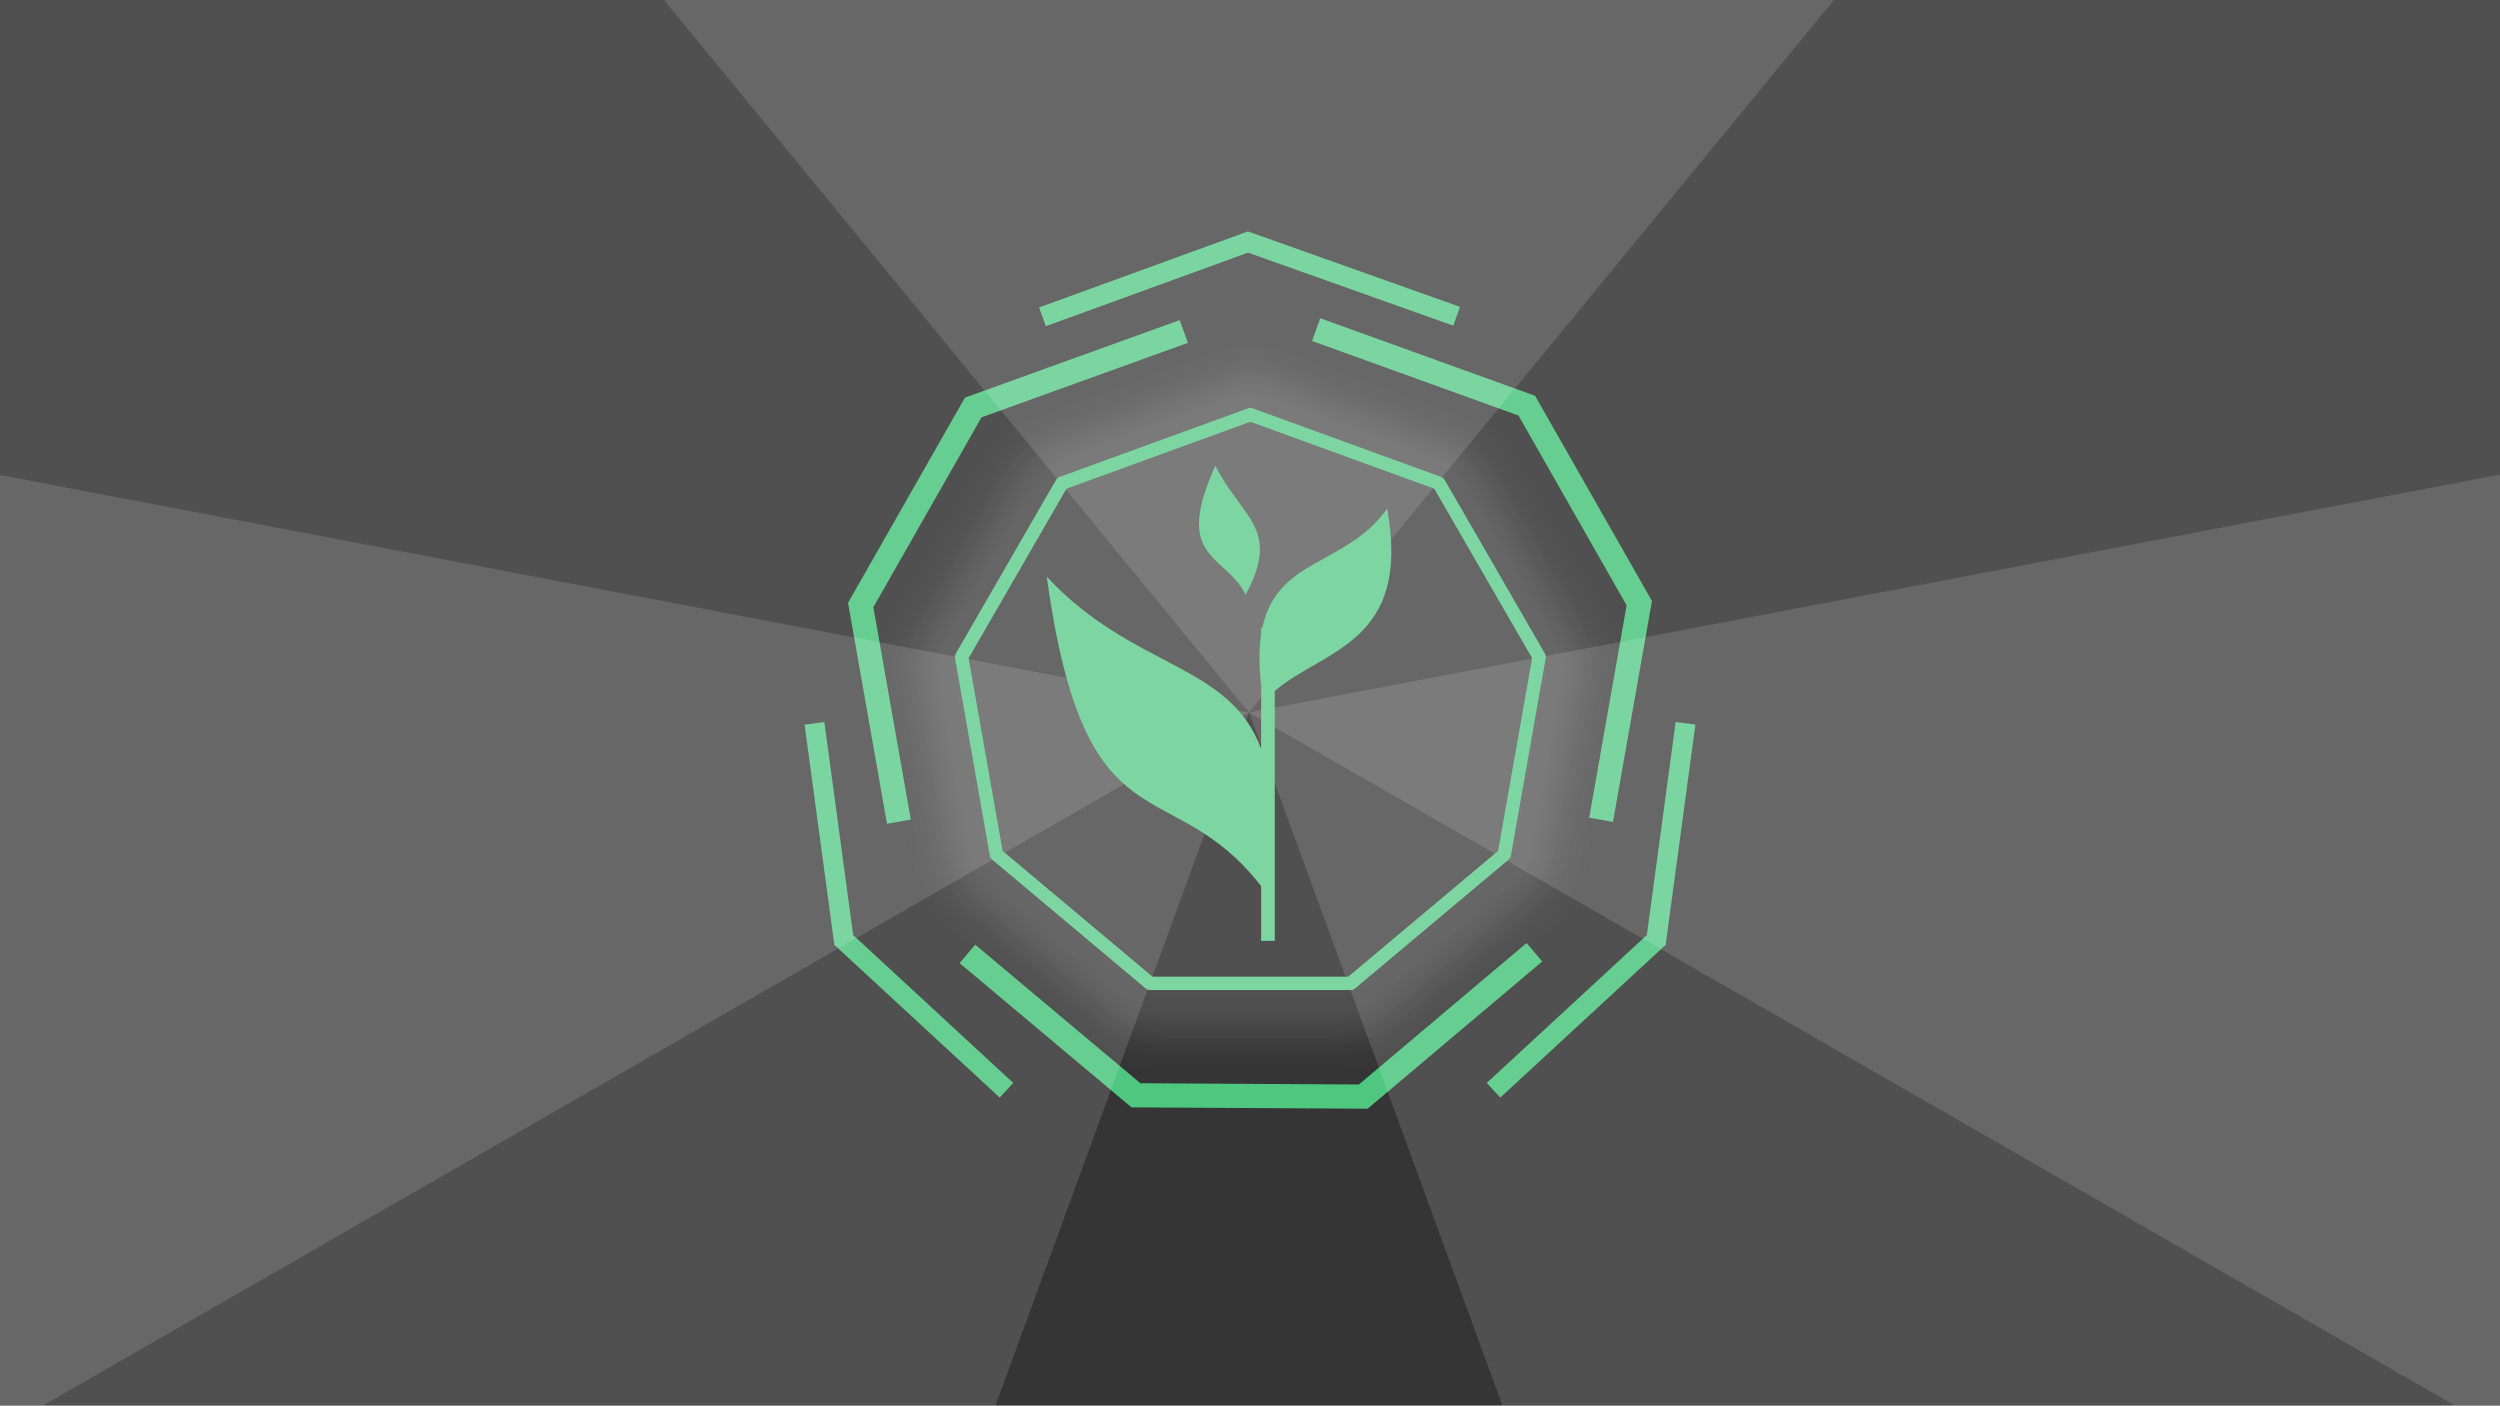
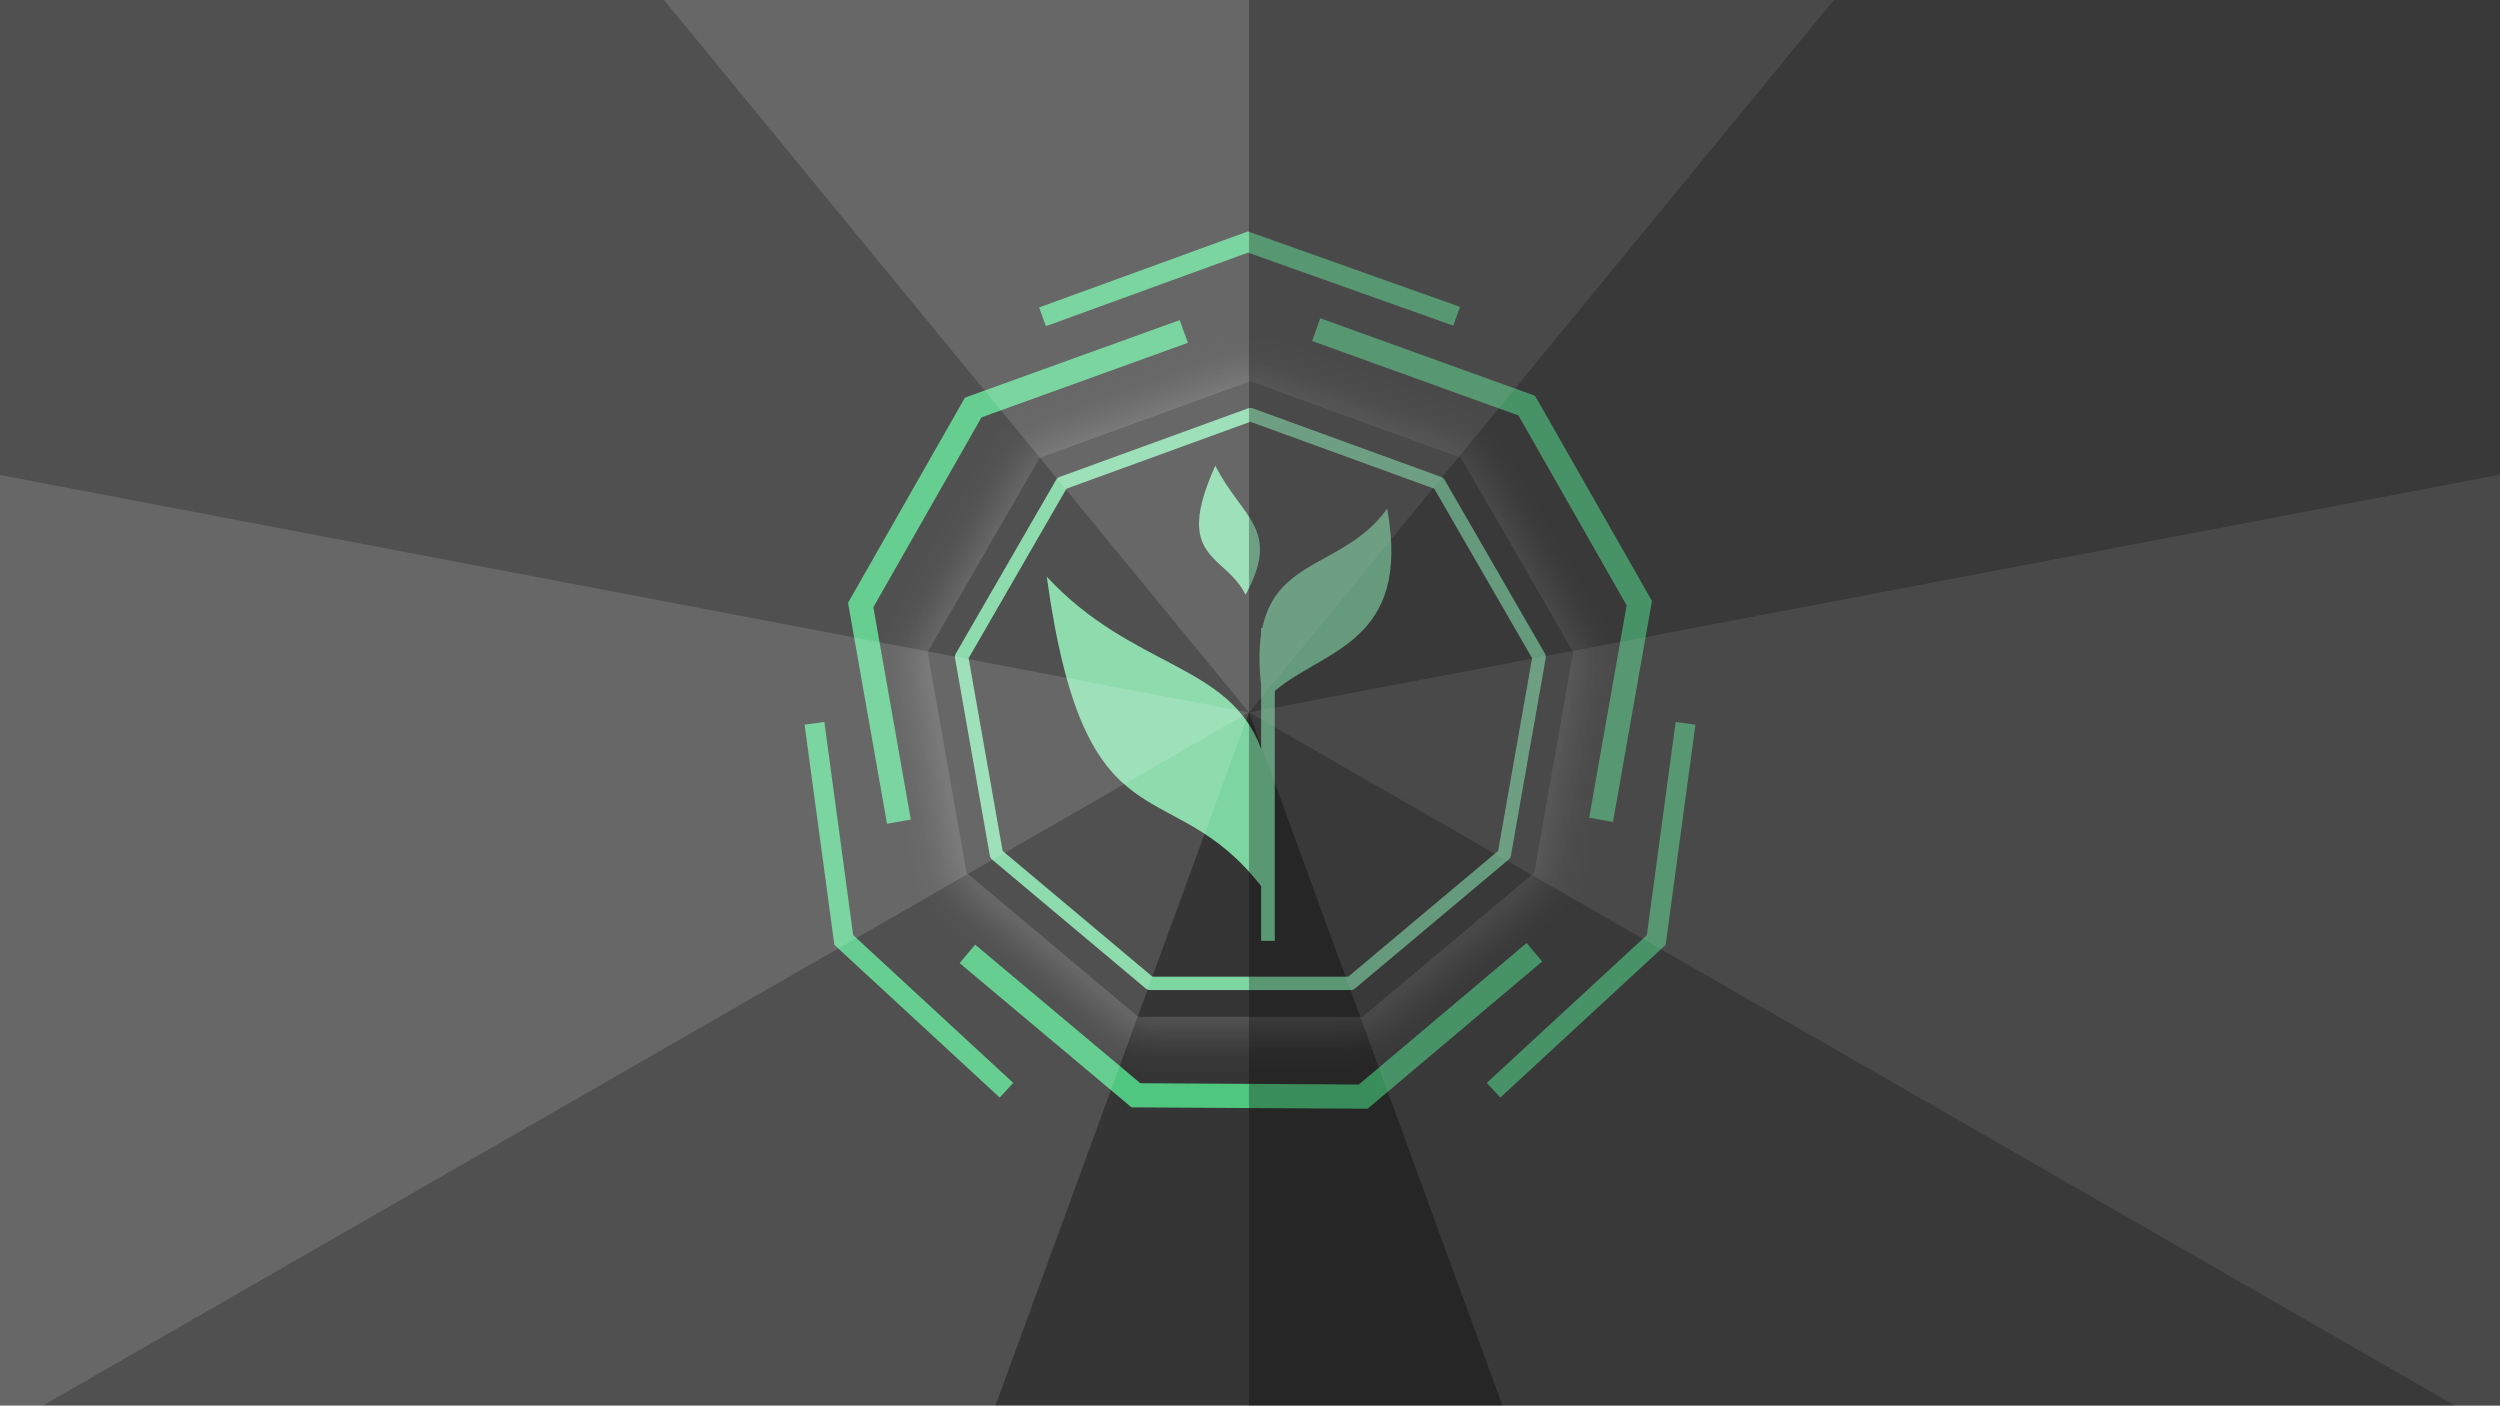
<svg xmlns="http://www.w3.org/2000/svg" xmlns:ns2="http://www.openswatchbook.org/uri/2009/osb" xmlns:xlink="http://www.w3.org/1999/xlink" width="1366" height="768" viewBox="0 0 361.421 203.2" version="1.1" id="svg8">
  <defs id="defs2">
    <linearGradient gradientTransform="translate(-441.3307,-138.5281)" xlink:href="#linearGradient2407" id="linearGradient2409" x1="384.678" y1="218.612" x2="404.333" y2="218.612" gradientUnits="userSpaceOnUse" />
    <linearGradient id="linearGradient2407" ns2:paint="solid" gradientTransform="matrix(0.5434819,0,0,0.5434819,1049.031,374.6757)">
      <stop style="stop-color:#09ae97;stop-opacity:1;" offset="0" id="stop2405" />
    </linearGradient>
    <linearGradient gradientTransform="translate(-441.3307,-138.5281)" xlink:href="#linearGradient2383" id="linearGradient2385" x1="358.485" y1="218.612" x2="378.14" y2="218.612" gradientUnits="userSpaceOnUse" />
    <linearGradient id="linearGradient2383" ns2:paint="solid">
      <stop style="stop-color:#00d4aa;stop-opacity:1;" offset="0" id="stop2381" />
    </linearGradient>
    <linearGradient gradientTransform="translate(-441.3307,-138.5281)" xlink:href="#linearGradient2389" id="linearGradient2391" x1="331.224" y1="218.612" x2="350.879" y2="218.612" gradientUnits="userSpaceOnUse" />
    <linearGradient id="linearGradient2389" ns2:paint="solid" gradientTransform="matrix(0.06515216,-0.02560865,0.02560865,0.06515216,-609.8612,182.4679)">
      <stop style="stop-color:#e8f8ee;stop-opacity:1;" offset="0" id="stop2387" />
    </linearGradient>
    <linearGradient gradientTransform="translate(-441.3307,-138.5281)" xlink:href="#linearGradient2395" id="linearGradient2397" x1="304.649" y1="218.381" x2="324.304" y2="218.381" gradientUnits="userSpaceOnUse" />
    <linearGradient id="linearGradient2395" ns2:paint="solid">
      <stop style="stop-color:#4fc780;stop-opacity:1;" offset="0" id="stop2393" />
    </linearGradient>
    <linearGradient gradientTransform="translate(-441.3307,-138.5281)" xlink:href="#linearGradient2401" id="linearGradient2403" x1="271.387" y1="218.381" x2="291.042" y2="218.381" gradientUnits="userSpaceOnUse" />
    <linearGradient id="linearGradient2401" ns2:paint="solid">
      <stop style="stop-color:#afe9c6;stop-opacity:1;" offset="0" id="stop2399" />
    </linearGradient>
    <clipPath clipPathUnits="userSpaceOnUse" id="clipPath1003">
      <rect style="opacity:0.97;fill:#000000;fill-opacity:0.194;stroke:none;stroke-width:2.165;stroke-linecap:round;stroke-linejoin:round;stroke-miterlimit:4;stroke-dasharray:none;stroke-dashoffset:0;stroke-opacity:1;paint-order:normal" id="rect1005" width="361.421" height="203.2" x="0" y="93.8" />
    </clipPath>
    <filter style="color-interpolation-filters:sRGB" id="filter888" x="-0.067" width="1.133" y="-0.068" height="1.135">
      <feGaussianBlur stdDeviation="2.816" id="feGaussianBlur890" />
    </filter>
    <clipPath clipPathUnits="userSpaceOnUse" id="clipPath4272">
      <rect y="93.8" x="0" height="203.2" width="361.421" id="rect4274" style="opacity:1;fill:#353535;fill-opacity:1;stroke:none;stroke-width:2.165;stroke-linecap:round;stroke-linejoin:round;stroke-miterlimit:4;stroke-dasharray:none;stroke-dashoffset:0;stroke-opacity:1;paint-order:normal" />
    </clipPath>
  </defs>
  <g id="layer1" transform="translate(0,-93.8)">
    <rect style="opacity:1;fill:#353535;fill-opacity:1;stroke:none;stroke-width:2.165;stroke-linecap:round;stroke-linejoin:round;stroke-miterlimit:4;stroke-dasharray:none;stroke-dashoffset:0;stroke-opacity:1;paint-order:normal" id="rect1110" width="361.421" height="203.2" x="0" y="93.8" />
+     <path d="m 225.272,222.679 -26.963,22.625 -35.197,0 -26.963,-22.625 -6.112,-34.663 17.599,-30.482 33.075,-12.038 33.075,12.038 17.599,30.482 z" id="path1011" style="opacity:1;fill:#ffffff;fill-opacity:0.17;stroke:none;stroke-width:2.351;stroke-linecap:round;stroke-linejoin:round;stroke-miterlimit:4;stroke-dasharray:none;stroke-dashoffset:0;stroke-opacity:1;paint-order:normal;filter:url(#filter888)" transform="matrix(0.9608468,0,0,0.9608468,7.07539,7.650524)" />
    <path style="fill:none;fill-opacity:1;fill-rule:evenodd;stroke:#4fc780;stroke-width:3.493;stroke-linecap:butt;stroke-linejoin:miter;stroke-miterlimit:4;stroke-dasharray:none;stroke-opacity:1" d="m 139.855,231.702 24.364,20.443 32.864,0.19 24.74,-20.87" id="path1028" />
    <path style="fill:none;fill-rule:evenodd;stroke:#4fc780;stroke-width:2.884;stroke-linecap:butt;stroke-linejoin:miter;stroke-miterlimit:4;stroke-dasharray:none;stroke-opacity:1" d="m 150.714,139.601 29.703,-10.811 30.168,10.73" id="path1026" />
    <g id="g1036" transform="translate(0.06029166)">
      <path style="fill:none;fill-opacity:1;fill-rule:evenodd;stroke:#4fc780;stroke-width:3.493;stroke-linecap:butt;stroke-linejoin:miter;stroke-miterlimit:4;stroke-dasharray:none;stroke-opacity:1" d="m 231.407,212.32 5.523,-31.321 -16.267,-28.556 -30.444,-10.991" id="path1030" />
      <path id="path1032" d="m 129.893,212.587 -5.523,-31.321 16.267,-28.556 30.444,-10.991" style="fill:none;fill-opacity:1;fill-rule:evenodd;stroke:#4fc780;stroke-width:3.493;stroke-linecap:butt;stroke-linejoin:miter;stroke-miterlimit:4;stroke-dasharray:none;stroke-opacity:1" />
    </g>
    <g id="g1044" transform="translate(0.2526667)">
      <path style="fill:none;fill-rule:evenodd;stroke:#4fc780;stroke-width:2.884;stroke-linecap:butt;stroke-linejoin:miter;stroke-miterlimit:4;stroke-dasharray:none;stroke-opacity:1" d="m 243.423,198.366 -4.235,31.324 -23.524,21.723" id="path1038" />
      <path id="path1040" d="m 117.493,198.366 4.235,31.324 23.524,21.723" style="fill:none;fill-rule:evenodd;stroke:#4fc780;stroke-width:2.884;stroke-linecap:butt;stroke-linejoin:miter;stroke-miterlimit:4;stroke-dasharray:none;stroke-opacity:1" />
    </g>
    <rect style="opacity:1;fill:#404040;fill-opacity:1;stroke:none;stroke-width:0.529;stroke-linecap:round;stroke-linejoin:round;stroke-miterlimit:4;stroke-dasharray:none;stroke-dashoffset:0;stroke-opacity:1;paint-order:normal" id="rect3465" width="193.503" height="114.391" x="-211.677" y="25.989" />
    <circle style="fill:url(#linearGradient2403);fill-opacity:1;stroke:none;stroke-width:0.794;stroke-miterlimit:4;stroke-dasharray:6.35, 0.794;stroke-dashoffset:0;stroke-opacity:1" id="path1562" cx="-160.116" cy="79.853" r="9.827" />
    <circle r="9.827" cy="79.853" cx="-126.855" id="circle1564" style="fill:url(#linearGradient2397);fill-opacity:1;stroke:none;stroke-width:0.794;stroke-miterlimit:4;stroke-dasharray:6.35, 0.794;stroke-dashoffset:0;stroke-opacity:1" />
    <circle style="fill:#ffdd55;fill-opacity:1;stroke:none;stroke-width:0.794;stroke-miterlimit:4;stroke-dasharray:6.35, 0.794;stroke-dashoffset:0;stroke-opacity:1" id="circle1566" cx="-141.974" cy="113.493" r="9.827" />
    <circle r="9.827" cy="80.084" cx="-100.28" id="circle1568" style="fill:url(#linearGradient2391);fill-opacity:1;stroke:none;stroke-width:0.794;stroke-miterlimit:4;stroke-dasharray:6.35, 0.794;stroke-dashoffset:0;stroke-opacity:1" />
    <circle style="fill:url(#linearGradient2385);fill-opacity:1;stroke:none;stroke-width:0.794;stroke-miterlimit:4;stroke-dasharray:6.35, 0.794;stroke-dashoffset:0;stroke-opacity:1" id="circle2377" cx="-73.018" cy="80.084" r="9.827" />
    <circle r="9.827" cy="80.084" cx="-46.826" id="circle2379" style="fill:url(#linearGradient2409);fill-opacity:1;stroke:none;stroke-width:0.794;stroke-miterlimit:4;stroke-dasharray:6.35, 0.794;stroke-dashoffset:0;stroke-opacity:1" />
    <circle r="9.827" cy="52.876" cx="-165.921" id="circle5403" style="fill:#333333;fill-opacity:1;stroke:none;stroke-width:0.794;stroke-miterlimit:4;stroke-dasharray:6.35, 0.794;stroke-dashoffset:0;stroke-opacity:1" />
    <path style="fill:none;fill-rule:evenodd;stroke:#000000;stroke-width:0.953;stroke-linecap:butt;stroke-linejoin:miter;stroke-opacity:0;stroke-miterlimit:4;stroke-dasharray:none" d="m 150.25,159.883 30.167,-10.857 30.577,10.876" id="path1024" />
    <path style="opacity:1;fill:#353535;fill-opacity:1;stroke:none;stroke-width:2.165;stroke-linecap:round;stroke-linejoin:round;stroke-miterlimit:4;stroke-dasharray:none;stroke-dashoffset:0;stroke-opacity:1;paint-order:normal" id="path10" d="m 221.801,219.976 -24.83,20.835 -32.413,0 -24.83,-20.835 -5.628,-31.92 16.206,-28.07 30.458,-11.086 30.458,11.086 16.206,28.07 z" />
-     <g id="g4262" clip-path="url(#clipPath4272)">
-       <path transform="matrix(0.9608468,0,0,0.9608468,7.07539,7.650524)" style="opacity:1;fill:#ffffff;fill-opacity:0.135;stroke:none;stroke-width:2.351;stroke-linecap:round;stroke-linejoin:round;stroke-miterlimit:4;stroke-dasharray:none;stroke-dashoffset:0;stroke-opacity:1;paint-order:normal;filter:url(#filter888)" id="path1011" d="m 225.272,222.679 -26.963,22.625 -35.197,0 -26.963,-22.625 -6.112,-34.663 17.599,-30.482 33.075,-12.038 33.075,12.038 17.599,30.482 z" />
+     <g transform="matrix(1.503714,0,0,1.503714,-90.97233,-98.97112)" id="g4438">
+       <path style="fill:#7dd6a1;fill-opacity:1;stroke:none;stroke-width:0.134" d="m 177.345,172.972 c -4.14,9.099 0.994,8.458 2.901,12.408 3.458,-6.351 -0.337,-7.332 -2.901,-12.408 z m 16.512,4.124 c -3.891,5.515 -10.576,4.695 -12.001,11.48 l -0.112,0 0,0.616 c -0.204,1.331 -0.217,2.94 0,4.899 l 0,6.093 c -3.079,-8.29 -12.348,-7.648 -20.611,-16.546 3.706,26.881 11.776,18.431 20.611,29.747 l 0,5.269 1.312,0 0,-24.029 c 4.655,-3.992 13.176,-4.582 10.801,-17.529 z" id="path11277-5-4-5" />
+       <circle r="27.014" cy="195.4" cx="180.71" id="path23756" style="color:#000000;clip-rule:nonzero;display:inline;overflow:visible;visibility:visible;opacity:1;isolation:auto;mix-blend-mode:normal;color-interpolation:sRGB;color-interpolation-filters:linearRGB;solid-color:#000000;solid-opacity:1;fill:none;fill-opacity:0.135;fill-rule:nonzero;stroke:none;stroke-width:0.604;stroke-linecap:round;stroke-linejoin:round;stroke-miterlimit:4;stroke-dasharray:none;stroke-dashoffset:0;stroke-opacity:1;color-rendering:auto;image-rendering:auto;shape-rendering:auto;text-rendering:auto;enable-background:accumulate" />
+     </g>
+     <path d="m 217.475,217.328 -22.213,18.639 -28.997,0 -22.213,-18.639 -5.035,-28.556 14.498,-25.112 27.248,-9.917 27.248,9.917 14.498,25.112 z" id="path1106" style="opacity:1;fill:none;fill-opacity:1;stroke:#7dd6a1;stroke-width:1.937;stroke-linecap:round;stroke-linejoin:round;stroke-miterlimit:4;stroke-dasharray:none;stroke-dashoffset:0;stroke-opacity:1;paint-order:normal" />
+     <g id="g4219">
      <path id="path66" d="M 180.562,196.804 -56.719,151.689 -28.47,320.941 96.763,425.922 Z" style="fill:#ffffff;fill-opacity:0.135;fill-rule:evenodd;stroke:none;stroke-width:4.746px;stroke-linecap:butt;stroke-linejoin:miter;stroke-opacity:1" />
      <path id="path892" d="M 180.562,196.804 92.747,89.842 180.994,58.894 268.376,89.842 Z" style="fill:#ffffff;fill-opacity:0.135;fill-rule:evenodd;stroke:none;stroke-width:2.692px;stroke-linecap:butt;stroke-linejoin:miter;stroke-opacity:1" />
      <path id="path4183" d="M 180.56,196.794 -13.713,308.439 -40.109,159.402 36.803,24.151 180.56,-27.992 Z" style="fill:#ffffff;fill-opacity:0.135;fill-rule:evenodd;stroke:none;stroke-width:1.253px;stroke-linecap:butt;stroke-linejoin:miter;stroke-opacity:1" />
      <path style="fill:#ffffff;fill-opacity:0.135;fill-rule:evenodd;stroke:none;stroke-width:4.746px;stroke-linecap:butt;stroke-linejoin:miter;stroke-opacity:1" d="M 180.562,196.804 417.843,151.689 389.594,320.941 264.36,425.922 Z" id="path896" />
      <path style="fill:#ffffff;fill-opacity:0.135;fill-rule:evenodd;stroke:none;stroke-width:1.253px;stroke-linecap:butt;stroke-linejoin:miter;stroke-opacity:1" d="M 180.56,196.794 374.832,308.439 401.228,159.402 324.317,24.151 180.56,-27.992 Z" id="path875" />
    </g>
-     <g transform="matrix(1.503714,0,0,1.503714,-90.97233,-98.97112)" id="g4438">
-       <path style="fill:#7dd6a1;fill-opacity:1;stroke:none;stroke-width:0.134" d="m 177.345,172.972 c -4.14,9.099 0.994,8.458 2.901,12.408 3.458,-6.351 -0.337,-7.332 -2.901,-12.408 z m 16.512,4.124 c -3.891,5.515 -10.576,4.695 -12.001,11.48 l -0.112,0 0,0.616 c -0.204,1.331 -0.217,2.94 0,4.899 l 0,6.093 c -3.079,-8.29 -12.348,-7.648 -20.611,-16.546 3.706,26.881 11.776,18.431 20.611,29.747 l 0,5.269 1.312,0 0,-24.029 c 4.655,-3.992 13.176,-4.582 10.801,-17.529 z" id="path11277-5-4-5" />
-       <circle r="27.014" cy="195.4" cx="180.71" id="path23756" style="color:#000000;clip-rule:nonzero;display:inline;overflow:visible;visibility:visible;opacity:1;isolation:auto;mix-blend-mode:normal;color-interpolation:sRGB;color-interpolation-filters:linearRGB;solid-color:#000000;solid-opacity:1;fill:none;fill-opacity:0.135;fill-rule:nonzero;stroke:none;stroke-width:0.604;stroke-linecap:round;stroke-linejoin:round;stroke-miterlimit:4;stroke-dasharray:none;stroke-dashoffset:0;stroke-opacity:1;color-rendering:auto;image-rendering:auto;shape-rendering:auto;text-rendering:auto;enable-background:accumulate" />
-     </g>
-     <path d="m 217.475,217.328 -22.213,18.639 -28.997,0 -22.213,-18.639 -5.035,-28.556 14.498,-25.112 27.248,-9.917 27.248,9.917 14.498,25.112 z" id="path1106" style="opacity:1;fill:none;fill-opacity:1;stroke:#7dd6a1;stroke-width:1.937;stroke-linecap:round;stroke-linejoin:round;stroke-miterlimit:4;stroke-dasharray:none;stroke-dashoffset:0;stroke-opacity:1;paint-order:normal" />
+     <rect style="opacity:1;fill:#000000;fill-opacity:0.292;stroke:none;stroke-width:4.267;stroke-linecap:round;stroke-linejoin:round;stroke-miterlimit:4;stroke-dasharray:none;stroke-dashoffset:0;stroke-opacity:1;paint-order:stroke fill markers" id="rect4302" width="180.861" height="203.2" x="180.56" y="93.8" />
  </g>
</svg>
